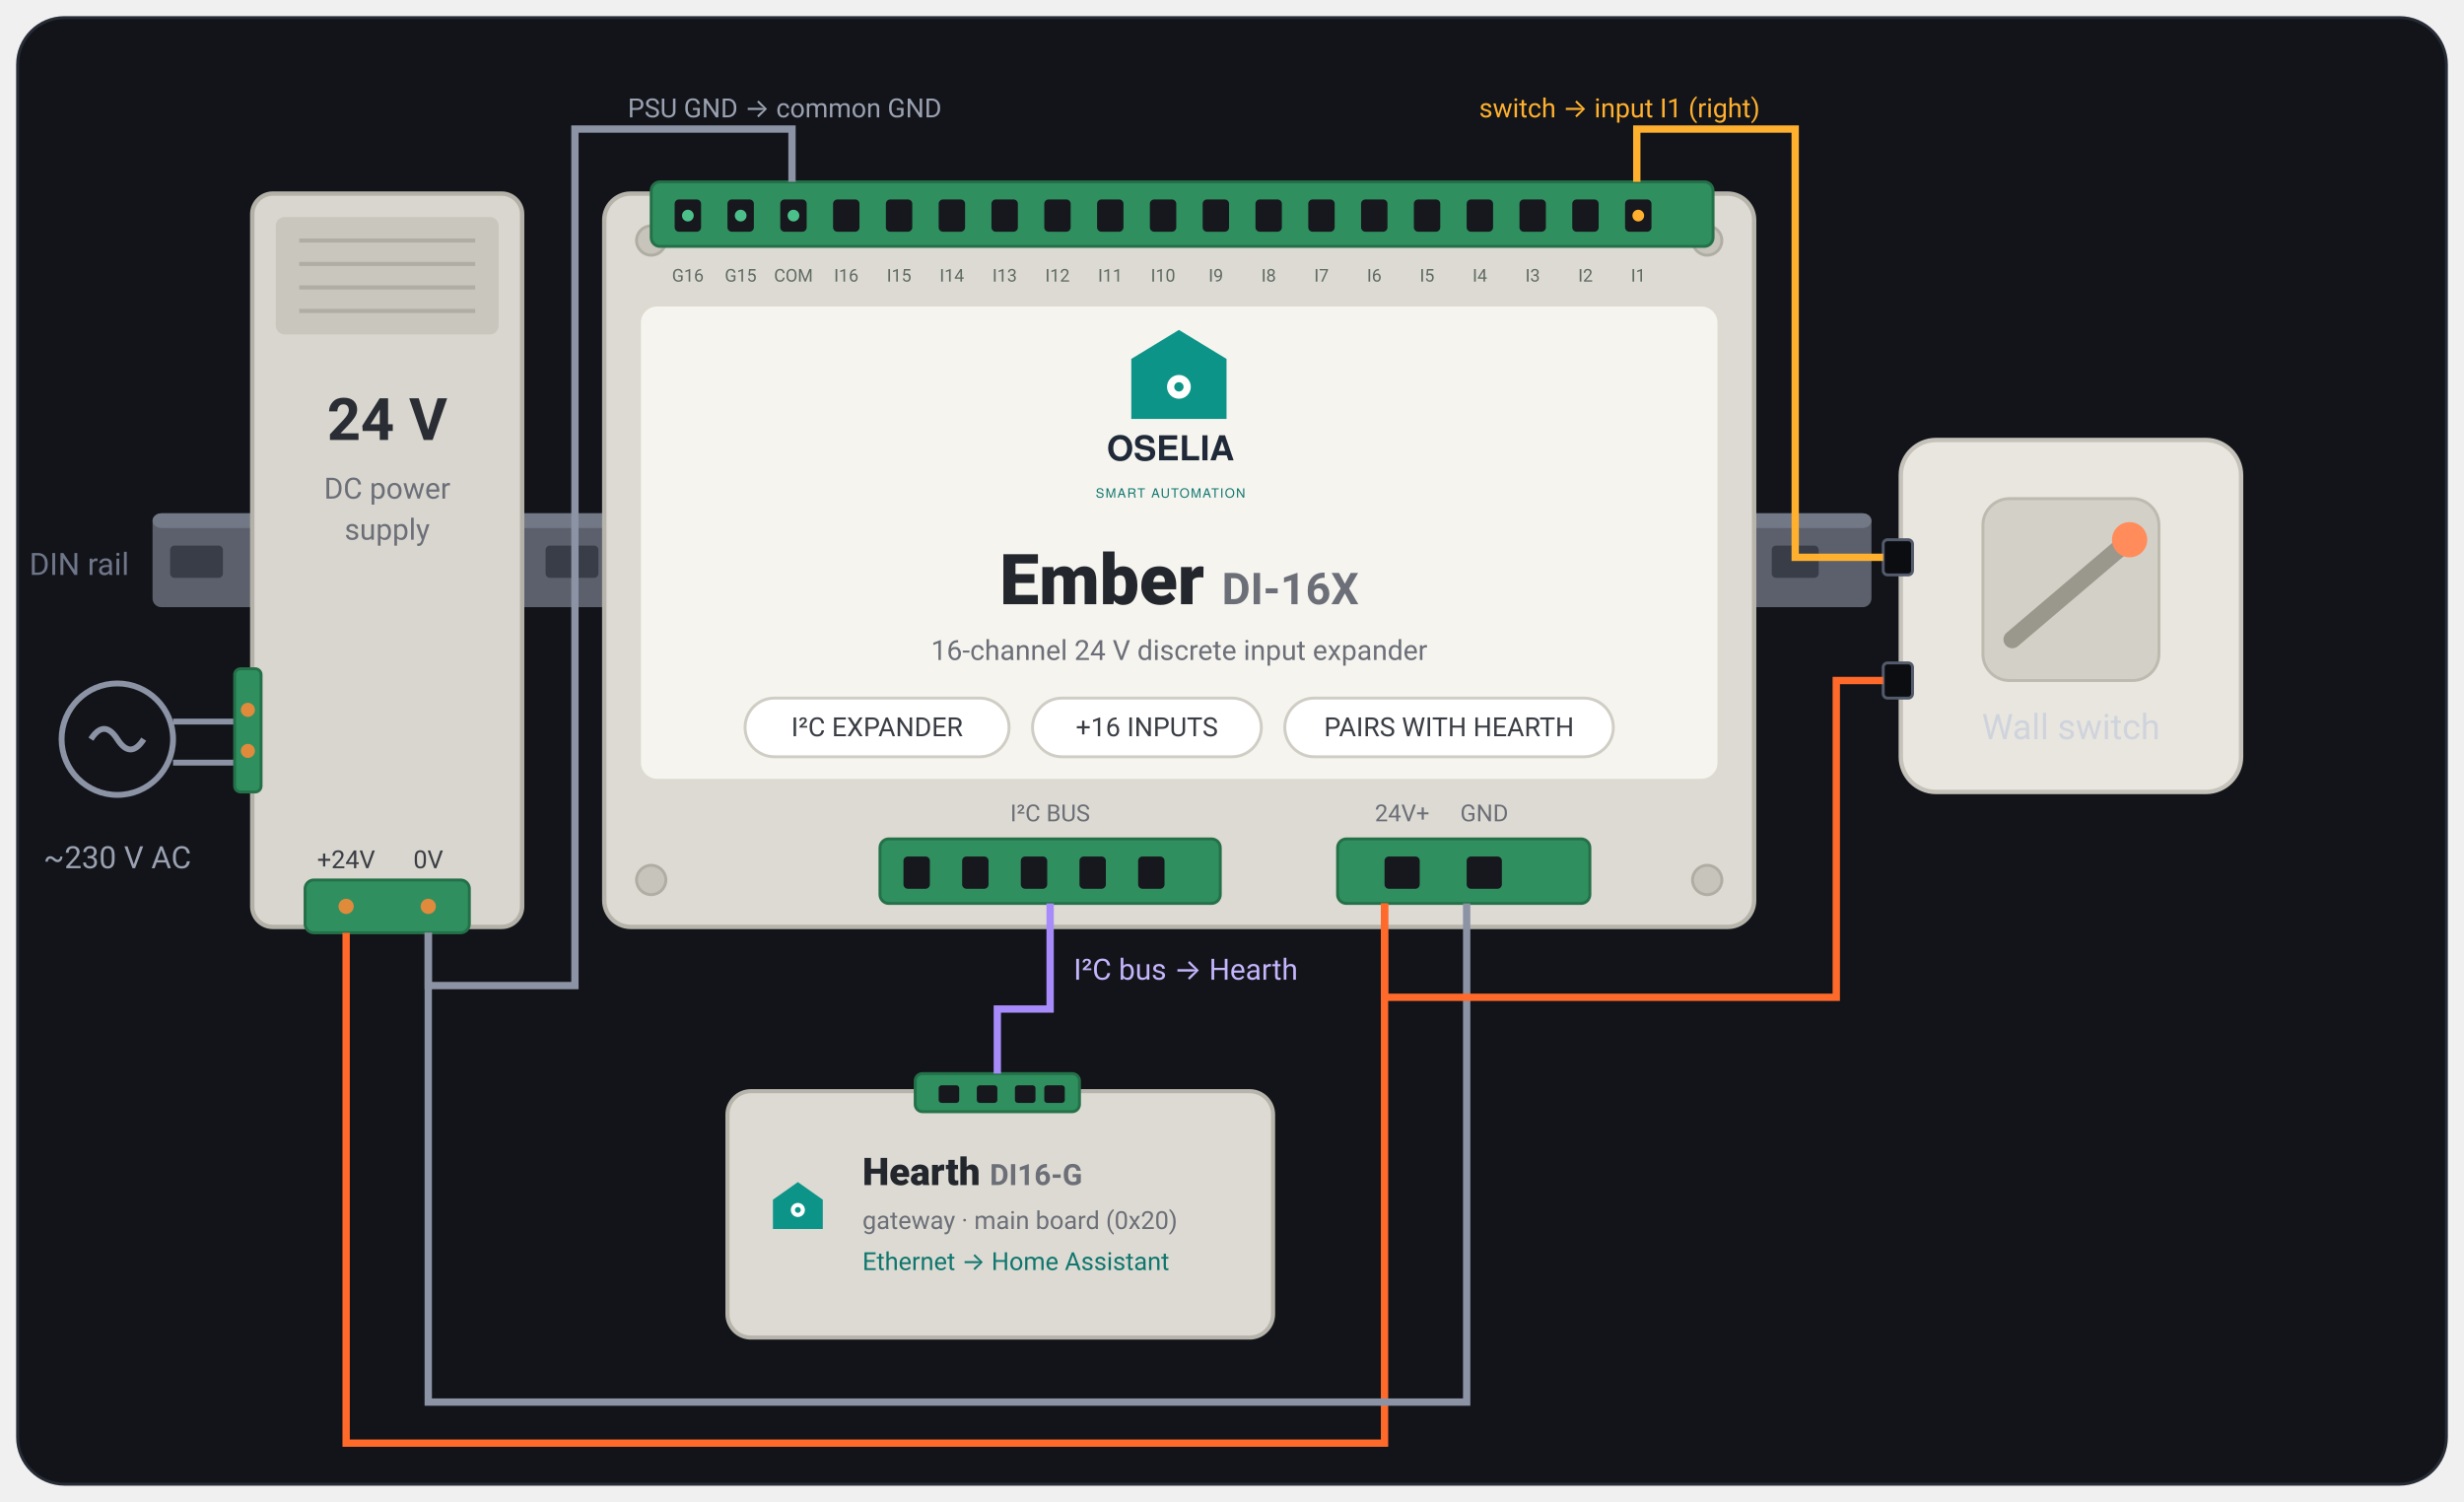
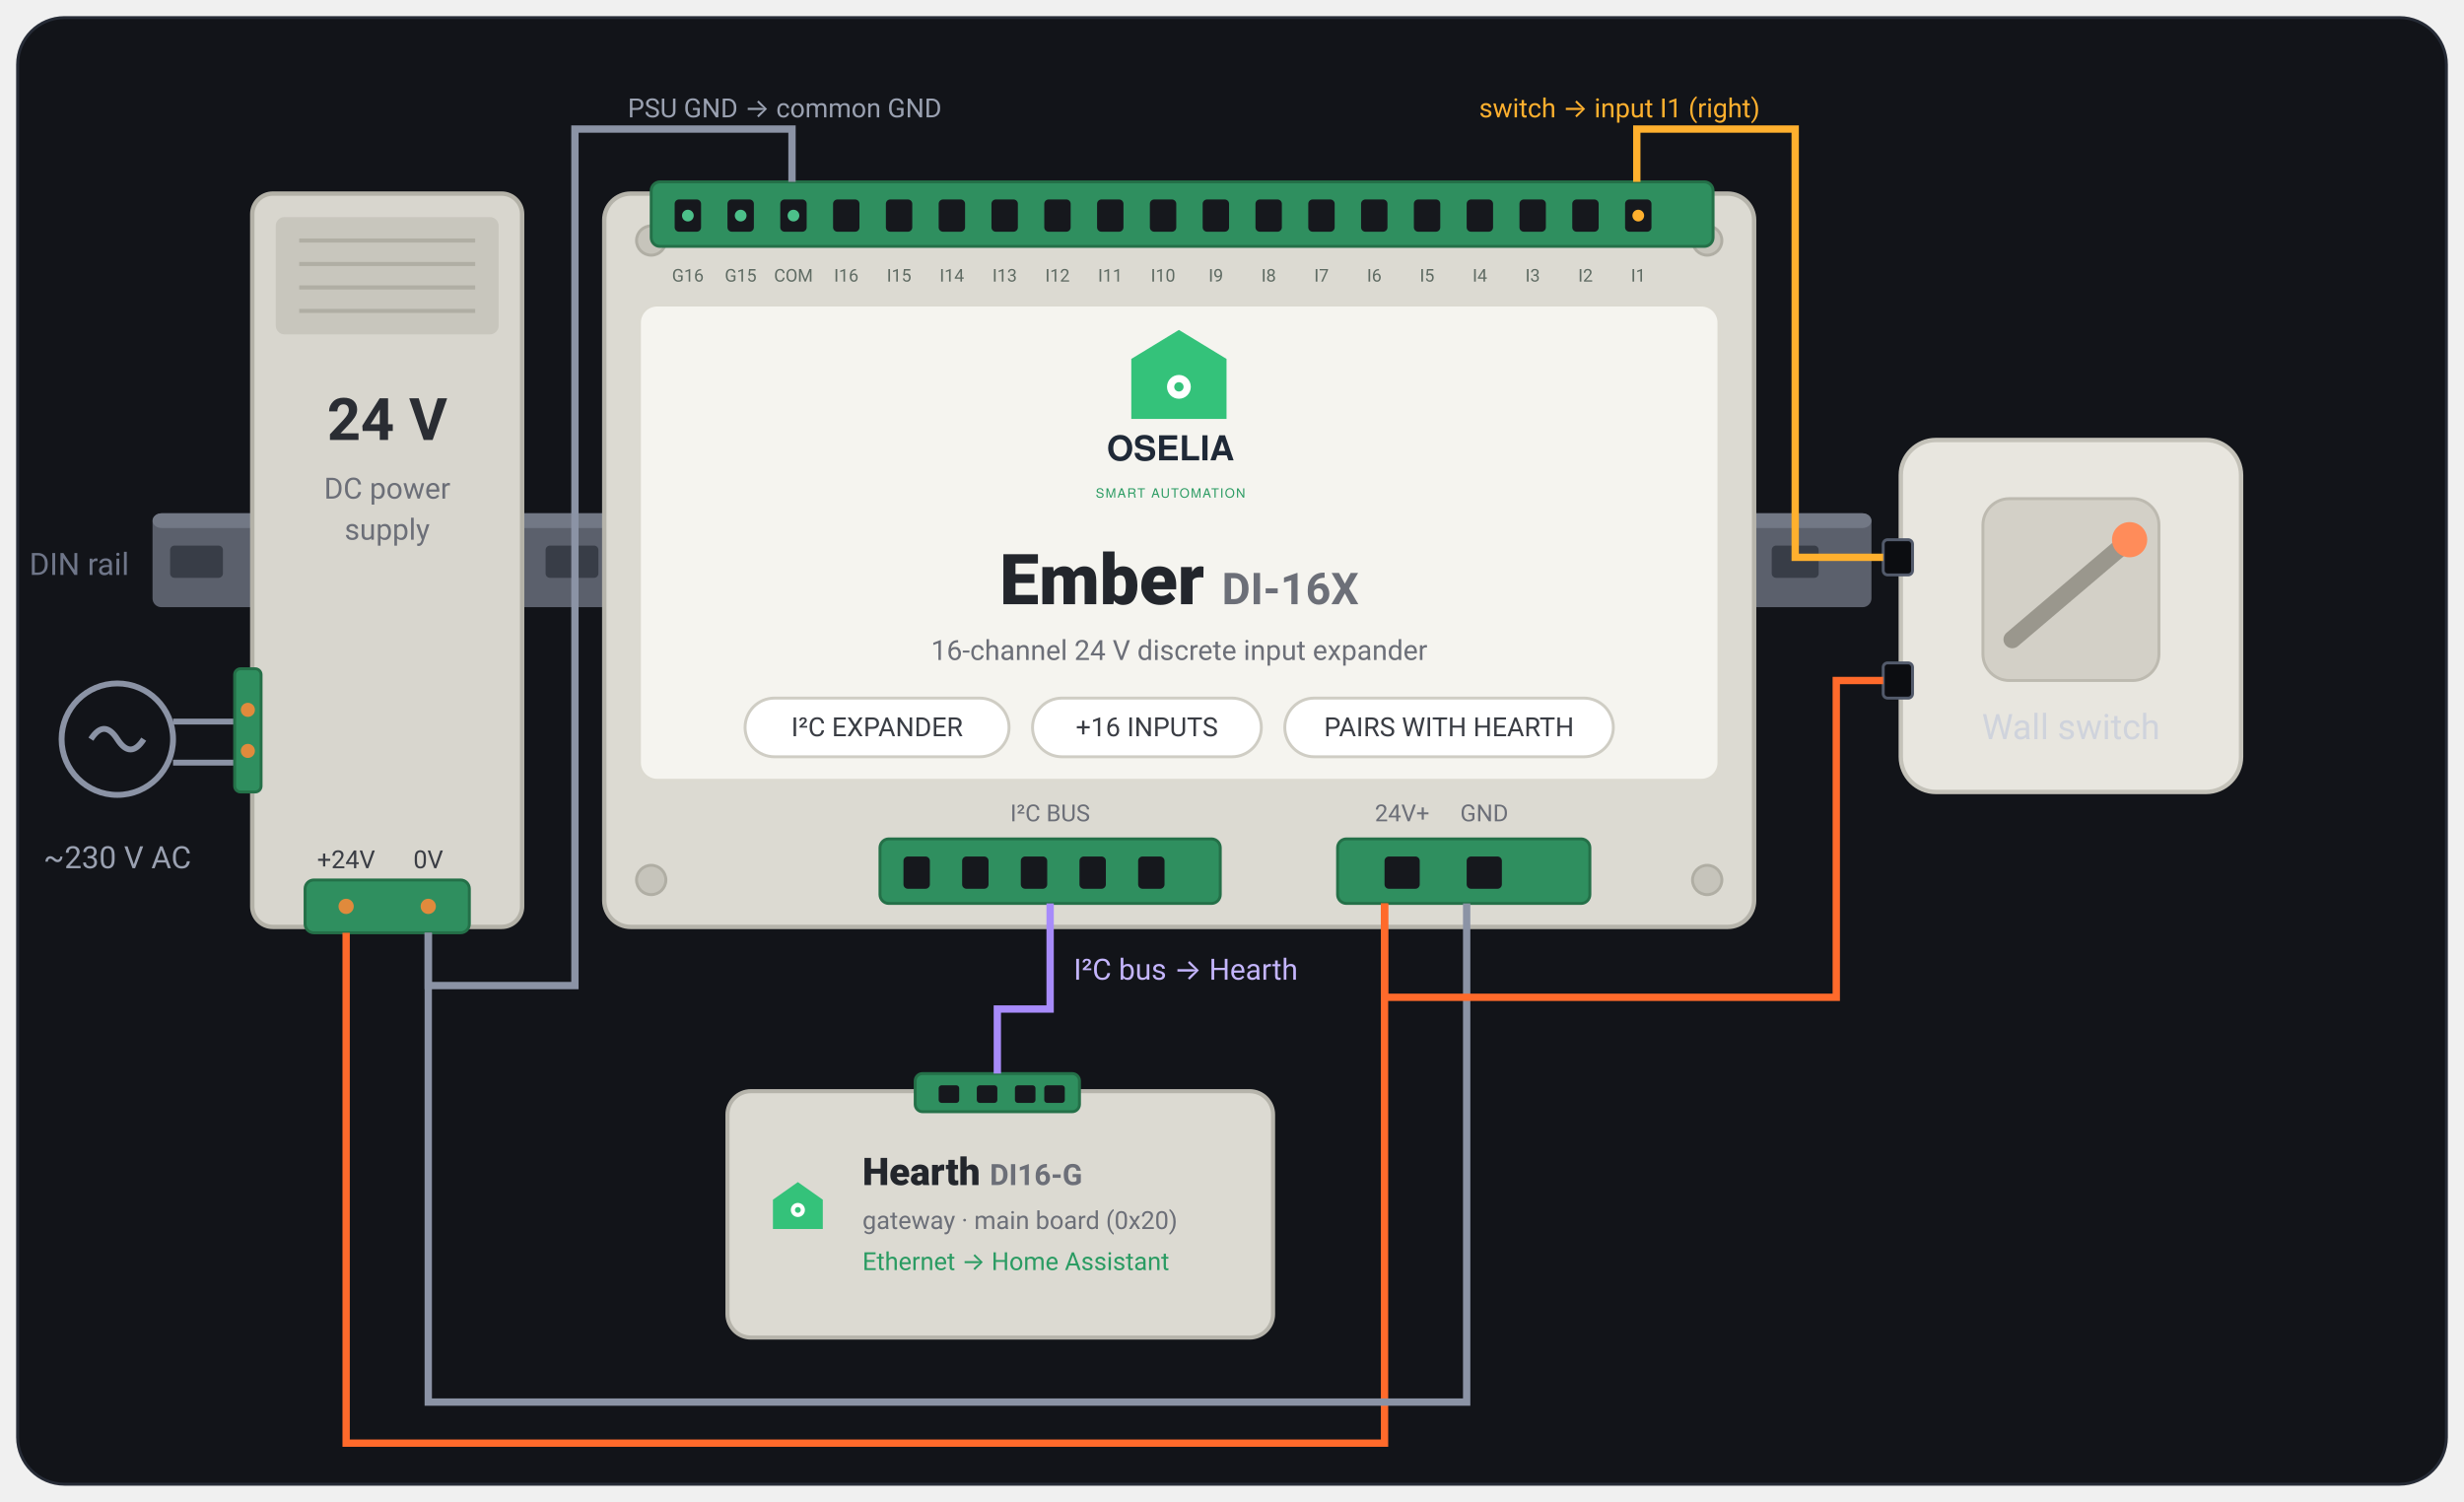
<svg xmlns="http://www.w3.org/2000/svg" viewBox="0 0 840 512" role="img" aria-label="A 24 V power supply, an OSELIA Ember DI-16X input expander and a wall switch on a DIN rail, its I²C bus linked to a Hearth gateway" font-family="ui-sans-serif, system-ui, -apple-system, Segoe UI, Roboto, sans-serif">
  <rect x="6" y="6" width="828" height="500" rx="16" fill="#121419" stroke="#262b36" />
  <g>
    <rect x="52" y="175" width="586" height="32" rx="3" fill="#5b606c" />
    <rect x="52" y="175" width="586" height="5" rx="3" fill="#727885" />
    <g fill="#383d47">
      <rect x="58" y="186" width="18" height="11" rx="1.5" />
      <rect x="186" y="186" width="18" height="11" rx="1.5" />
      <rect x="604" y="186" width="16" height="11" rx="1.5" />
    </g>
    <text x="10" y="196" font-size="10.5" fill="#6f7689">DIN rail</text>
  </g>
  <g>
    <circle cx="40" cy="252" r="19" fill="none" stroke="#8b93a5" stroke-width="2" />
    <path d="M31 252 q4.5 -7 9 0 t9 0" fill="none" stroke="#8b93a5" stroke-width="2" />
    <text x="40" y="296" font-size="10.5" fill="#9aa1b1" text-anchor="middle">~230 V AC</text>
    <path d="M59 246 H82" stroke="#8b93a5" stroke-width="2" />
    <path d="M59 260 H82" stroke="#8b93a5" stroke-width="2" />
  </g>
  <g>
    <rect x="86" y="66" width="92" height="250" rx="7" fill="#d8d6ce" stroke="#b4b2a8" stroke-width="1.5" />
    <rect x="94" y="74" width="76" height="40" rx="3" fill="#c8c6bd" />
    <g stroke="#b0aea4" stroke-width="1.4">
      <path d="M102 82 H162" />
      <path d="M102 90 H162" />
      <path d="M102 98 H162" />
      <path d="M102 106 H162" />
    </g>
    <text x="132" y="150" font-size="20" font-weight="700" fill="#2a2d33" text-anchor="middle">24 V</text>
    <text x="132" y="170" font-size="10" fill="#6c6f78" text-anchor="middle">DC power</text>
    <text x="132" y="184" font-size="10" fill="#6c6f78" text-anchor="middle">supply</text>
    <rect x="80" y="228" width="9" height="42" rx="2" fill="#2f8f5f" stroke="#247048" />
    <circle cx="84.5" cy="242" r="2.4" fill="#e08a3c" />
    <circle cx="84.5" cy="256" r="2.4" fill="#e08a3c" />
    <rect x="104" y="300" width="56" height="18" rx="3" fill="#2f8f5f" stroke="#247048" />
    <circle cx="118" cy="309" r="2.6" fill="#e08a3c" />
    <circle cx="146" cy="309" r="2.6" fill="#e08a3c" />
    <text x="118" y="296" font-size="8.5" fill="#3a3d44" text-anchor="middle">+24V</text>
    <text x="146" y="296" font-size="8.5" fill="#3a3d44" text-anchor="middle">0V</text>
  </g>
  <g>
    <rect x="206" y="66" width="392" height="250" rx="9" fill="#dcdad2" stroke="#b6b4ab" stroke-width="1.5" />
    <g fill="#c6c4bb" stroke="#b0aea4">
      <circle cx="222" cy="82" r="5" />
      <circle cx="582" cy="82" r="5" />
      <circle cx="222" cy="300" r="5" />
      <circle cx="582" cy="300" r="5" />
    </g>
    <rect x="222" y="62" width="362" height="22" rx="3" fill="#2f8f5f" stroke="#247048" />
    <g fill="#16181d">
      <rect x="230" y="68" width="9" height="11" rx="1.5" />
      <rect x="248" y="68" width="9" height="11" rx="1.5" />
      <rect x="266" y="68" width="9" height="11" rx="1.5" />
      <rect x="284" y="68" width="9" height="11" rx="1.5" />
      <rect x="302" y="68" width="9" height="11" rx="1.5" />
      <rect x="320" y="68" width="9" height="11" rx="1.5" />
      <rect x="338" y="68" width="9" height="11" rx="1.5" />
      <rect x="356" y="68" width="9" height="11" rx="1.5" />
      <rect x="374" y="68" width="9" height="11" rx="1.5" />
      <rect x="392" y="68" width="9" height="11" rx="1.5" />
      <rect x="410" y="68" width="9" height="11" rx="1.5" />
      <rect x="428" y="68" width="9" height="11" rx="1.5" />
      <rect x="446" y="68" width="9" height="11" rx="1.5" />
      <rect x="464" y="68" width="9" height="11" rx="1.5" />
      <rect x="482" y="68" width="9" height="11" rx="1.5" />
      <rect x="500" y="68" width="9" height="11" rx="1.5" />
      <rect x="518" y="68" width="9" height="11" rx="1.5" />
      <rect x="536" y="68" width="9" height="11" rx="1.5" />
      <rect x="554" y="68" width="9" height="11" rx="1.5" />
    </g>
    <g fill="#4cc08a">
      <circle cx="234.5" cy="73.5" r="2" />
      <circle cx="252.5" cy="73.5" r="2" />
      <circle cx="270.5" cy="73.5" r="2" />
    </g>
    <circle cx="558.5" cy="73.5" r="2" fill="#ffb02e" />
    <g font-size="6" fill="#5f6b63" text-anchor="middle">
      <text x="234.5" y="96">G16</text>
      <text x="252.5" y="96">G15</text>
      <text x="270.5" y="96">COM</text>
      <text x="288.5" y="96">I16</text>
      <text x="306.5" y="96">I15</text>
      <text x="324.5" y="96">I14</text>
      <text x="342.5" y="96">I13</text>
      <text x="360.5" y="96">I12</text>
      <text x="378.5" y="96">I11</text>
      <text x="396.5" y="96">I10</text>
      <text x="414.5" y="96">I9</text>
      <text x="432.5" y="96">I8</text>
      <text x="450.5" y="96">I7</text>
      <text x="468.5" y="96">I6</text>
      <text x="486.5" y="96">I5</text>
      <text x="504.5" y="96">I4</text>
      <text x="522.5" y="96">I3</text>
      <text x="540.5" y="96">I2</text>
      <text x="558.5" y="96">I1</text>
    </g>
    <rect x="218" y="104" width="368" height="162" rx="6" fill="#f5f4ef" stroke="#dcdad1" />
    <svg x="342" y="110" width="120" height="61" viewBox="0 53 92 49" preserveAspectRatio="xMidYMid meet">
      <g transform="matrix(1 0 0 -1 0 172.91)">
-         <path d="M32.88,93.54 L58.96,93.54 L58.96,109.98 L45.92,117.92 L32.88,109.98 Z " fill="#0d9488" />
+         <path d="M32.88,93.54 L58.96,93.54 L58.96,109.98 L45.92,117.92 L32.88,109.98 Z " fill="#34c27a" />
        <circle cx="45.92" cy="102.33" r="3.26" fill="#ffffff" />
-         <circle cx="45.92" cy="102.33" r="1.28" fill="#0d9488" />
+         <circle cx="45.92" cy="102.33" r="1.28" fill="#34c27a" />
        <text transform="translate(26.17,82.20) scale(1,-1)" font-family="Helvetica, Arial, sans-serif" font-weight="bold" font-size="9.40" fill="#1f2937">OSELIA</text>
-         <text transform="translate(23.14,72.00) scale(1,-1)" font-family="Helvetica, Arial, sans-serif" font-weight="normal" font-size="3.50" letter-spacing="0.35" fill="#0f766e">SMART AUTOMATION</text>
+         <text transform="translate(23.14,72.00) scale(1,-1)" font-family="Helvetica, Arial, sans-serif" font-weight="normal" font-size="3.50" letter-spacing="0.35" fill="#2a9b62">SMART AUTOMATION</text>
      </g>
    </svg>
    <text x="402" y="206" font-size="24" font-weight="800" fill="#23262c" text-anchor="middle">Ember <tspan font-size="15" font-weight="600" fill="#6c6f78">DI-16X</tspan>
    </text>
    <text x="402" y="225" font-size="9.5" fill="#6c6f78" text-anchor="middle">16-channel 24 V discrete input expander</text>
    <g font-size="9" fill="#3a3d44" text-anchor="middle">
      <rect x="254" y="238" width="90" height="20" rx="10" fill="#fff" stroke="#cfcdc4" />
      <text x="299" y="251">I²C EXPANDER</text>
      <rect x="352" y="238" width="78" height="20" rx="10" fill="#fff" stroke="#cfcdc4" />
      <text x="391" y="251">+16 INPUTS</text>
      <rect x="438" y="238" width="112" height="20" rx="10" fill="#fff" stroke="#cfcdc4" />
      <text x="494" y="251">PAIRS WITH HEARTH</text>
    </g>
    <rect x="300" y="286" width="116" height="22" rx="3" fill="#2f8f5f" stroke="#247048" />
    <g fill="#16181d">
      <rect x="308" y="292" width="9" height="11" rx="1.5" />
      <rect x="328" y="292" width="9" height="11" rx="1.5" />
      <rect x="348" y="292" width="9" height="11" rx="1.5" />
      <rect x="368" y="292" width="9" height="11" rx="1.5" />
      <rect x="388" y="292" width="9" height="11" rx="1.5" />
    </g>
    <text x="358" y="280" font-size="8" fill="#6c6f78" text-anchor="middle">I²C BUS</text>
    <rect x="456" y="286" width="86" height="22" rx="3" fill="#2f8f5f" stroke="#247048" />
    <g fill="#16181d">
      <rect x="472" y="292" width="12" height="11" rx="1.5" />
      <rect x="500" y="292" width="12" height="11" rx="1.5" />
    </g>
    <text x="478" y="280" font-size="8" fill="#6c6f78" text-anchor="middle">24V+</text>
    <text x="506" y="280" font-size="8" fill="#6c6f78" text-anchor="middle">GND</text>
  </g>
  <g>
    <rect x="648" y="150" width="116" height="120" rx="12" fill="#e8e6df" stroke="#c4c2b9" stroke-width="1.5" />
    <rect x="676" y="170" width="60" height="62" rx="9" fill="#d3d0c7" stroke="#bdbab0" />
    <path d="M686 218 L726 184" stroke="#9a978d" stroke-width="6" stroke-linecap="round" />
    <circle cx="726" cy="184" r="6" fill="#ff8c5a" />
    <text x="706" y="252" font-size="12" fill="#cfd3dc" text-anchor="middle">Wall switch</text>
    <rect x="642" y="184" width="10" height="12" rx="1.5" fill="#0c0d11" stroke="#525a6b" />
    <rect x="642" y="226" width="10" height="12" rx="1.5" fill="#0c0d11" stroke="#525a6b" />
  </g>
  <g>
    <rect x="248" y="372" width="186" height="84" rx="8" fill="#dcdad2" stroke="#b6b4ab" stroke-width="1.4" />
    <rect x="312" y="366" width="56" height="13" rx="2.5" fill="#2f8f5f" stroke="#247048" />
    <g fill="#16181d">
      <rect x="320" y="370" width="7" height="6" rx="1" />
      <rect x="333" y="370" width="7" height="6" rx="1" />
      <rect x="346" y="370" width="7" height="6" rx="1" />
      <rect x="356" y="370" width="7" height="6" rx="1" />
    </g>
    <g transform="translate(272,412)">
-       <path d="M0 -9 L8.5 -3 L8.5 7 L-8.5 7 L-8.5 -3 Z" fill="#0d9488" />
+       <path d="M0 -9 L8.5 -3 L8.5 7 L-8.5 7 L-8.5 -3 Z" fill="#34c27a" />
      <circle cx="0" cy="0.5" r="2.4" fill="#fff" />
-       <circle cx="0" cy="0.5" r="1" fill="#0d9488" />
+       <circle cx="0" cy="0.5" r="1" fill="#34c27a" />
    </g>
    <text x="294" y="404" font-size="13" font-weight="800" fill="#23262c">Hearth <tspan font-size="10" font-weight="600" fill="#6c6f78">DI16-G</tspan>
    </text>
    <text x="294" y="419" font-size="8.5" fill="#6c6f78">gateway · main board (0x20)</text>
-     <text x="294" y="433" font-size="8.5" fill="#0f766e">Ethernet → Home Assistant</text>
+     <text x="294" y="433" font-size="8.5" fill="#2a9b62">Ethernet → Home Assistant</text>
  </g>
  <path d="M118 318 V492 H472 V308" fill="none" stroke="#ff6a2b" stroke-width="2.5" />
  <path d="M146 318 V478 H500 V308" fill="none" stroke="#8b93a5" stroke-width="2.5" />
  <path d="M472 308 V340 H626 V232 H642" fill="none" stroke="#ff6a2b" stroke-width="2.5" />
  <path d="M642 190 H612 V44 H558 V62" fill="none" stroke="#ffb02e" stroke-width="2.5" />
  <text x="600" y="40" font-size="9" fill="#ffb02e" text-anchor="end">switch → input I1 (right)</text>
  <path d="M146 318 V336 H196 V44 H270 V62" fill="none" stroke="#8b93a5" stroke-width="2.5" />
  <text x="214" y="40" font-size="9" fill="#9aa1b1" text-anchor="start">PSU GND → common GND</text>
  <path d="M358 308 V344 H340 V366" fill="none" stroke="#a78bfa" stroke-width="2.5" />
  <text x="366" y="334" font-size="10" fill="#c4b5fd">I²C bus → Hearth</text>
</svg>
